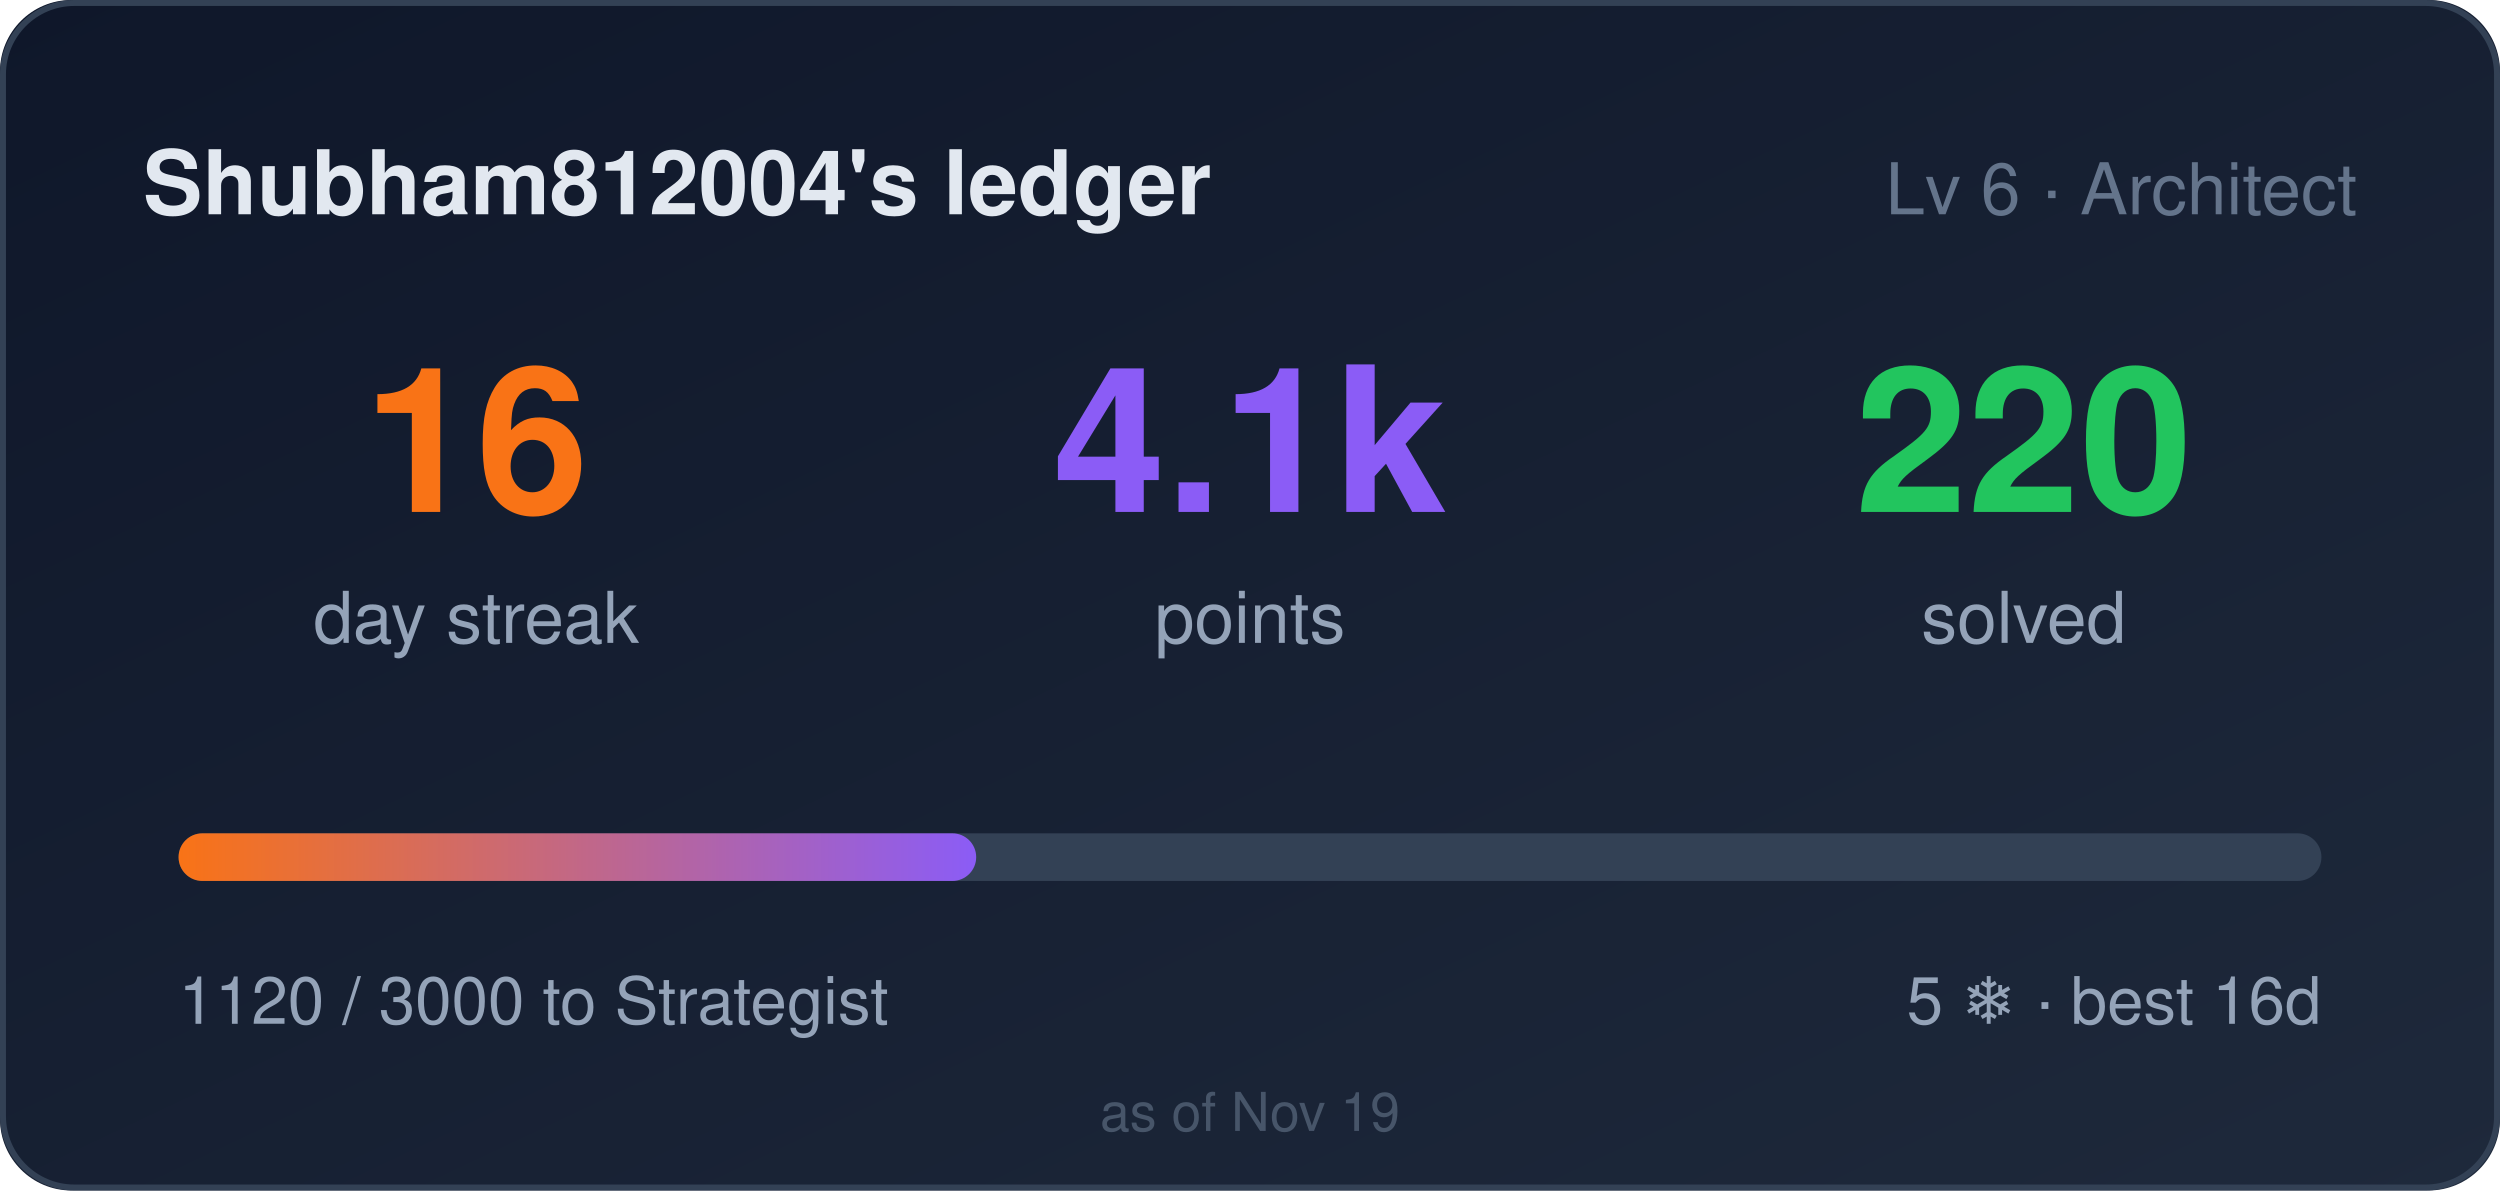
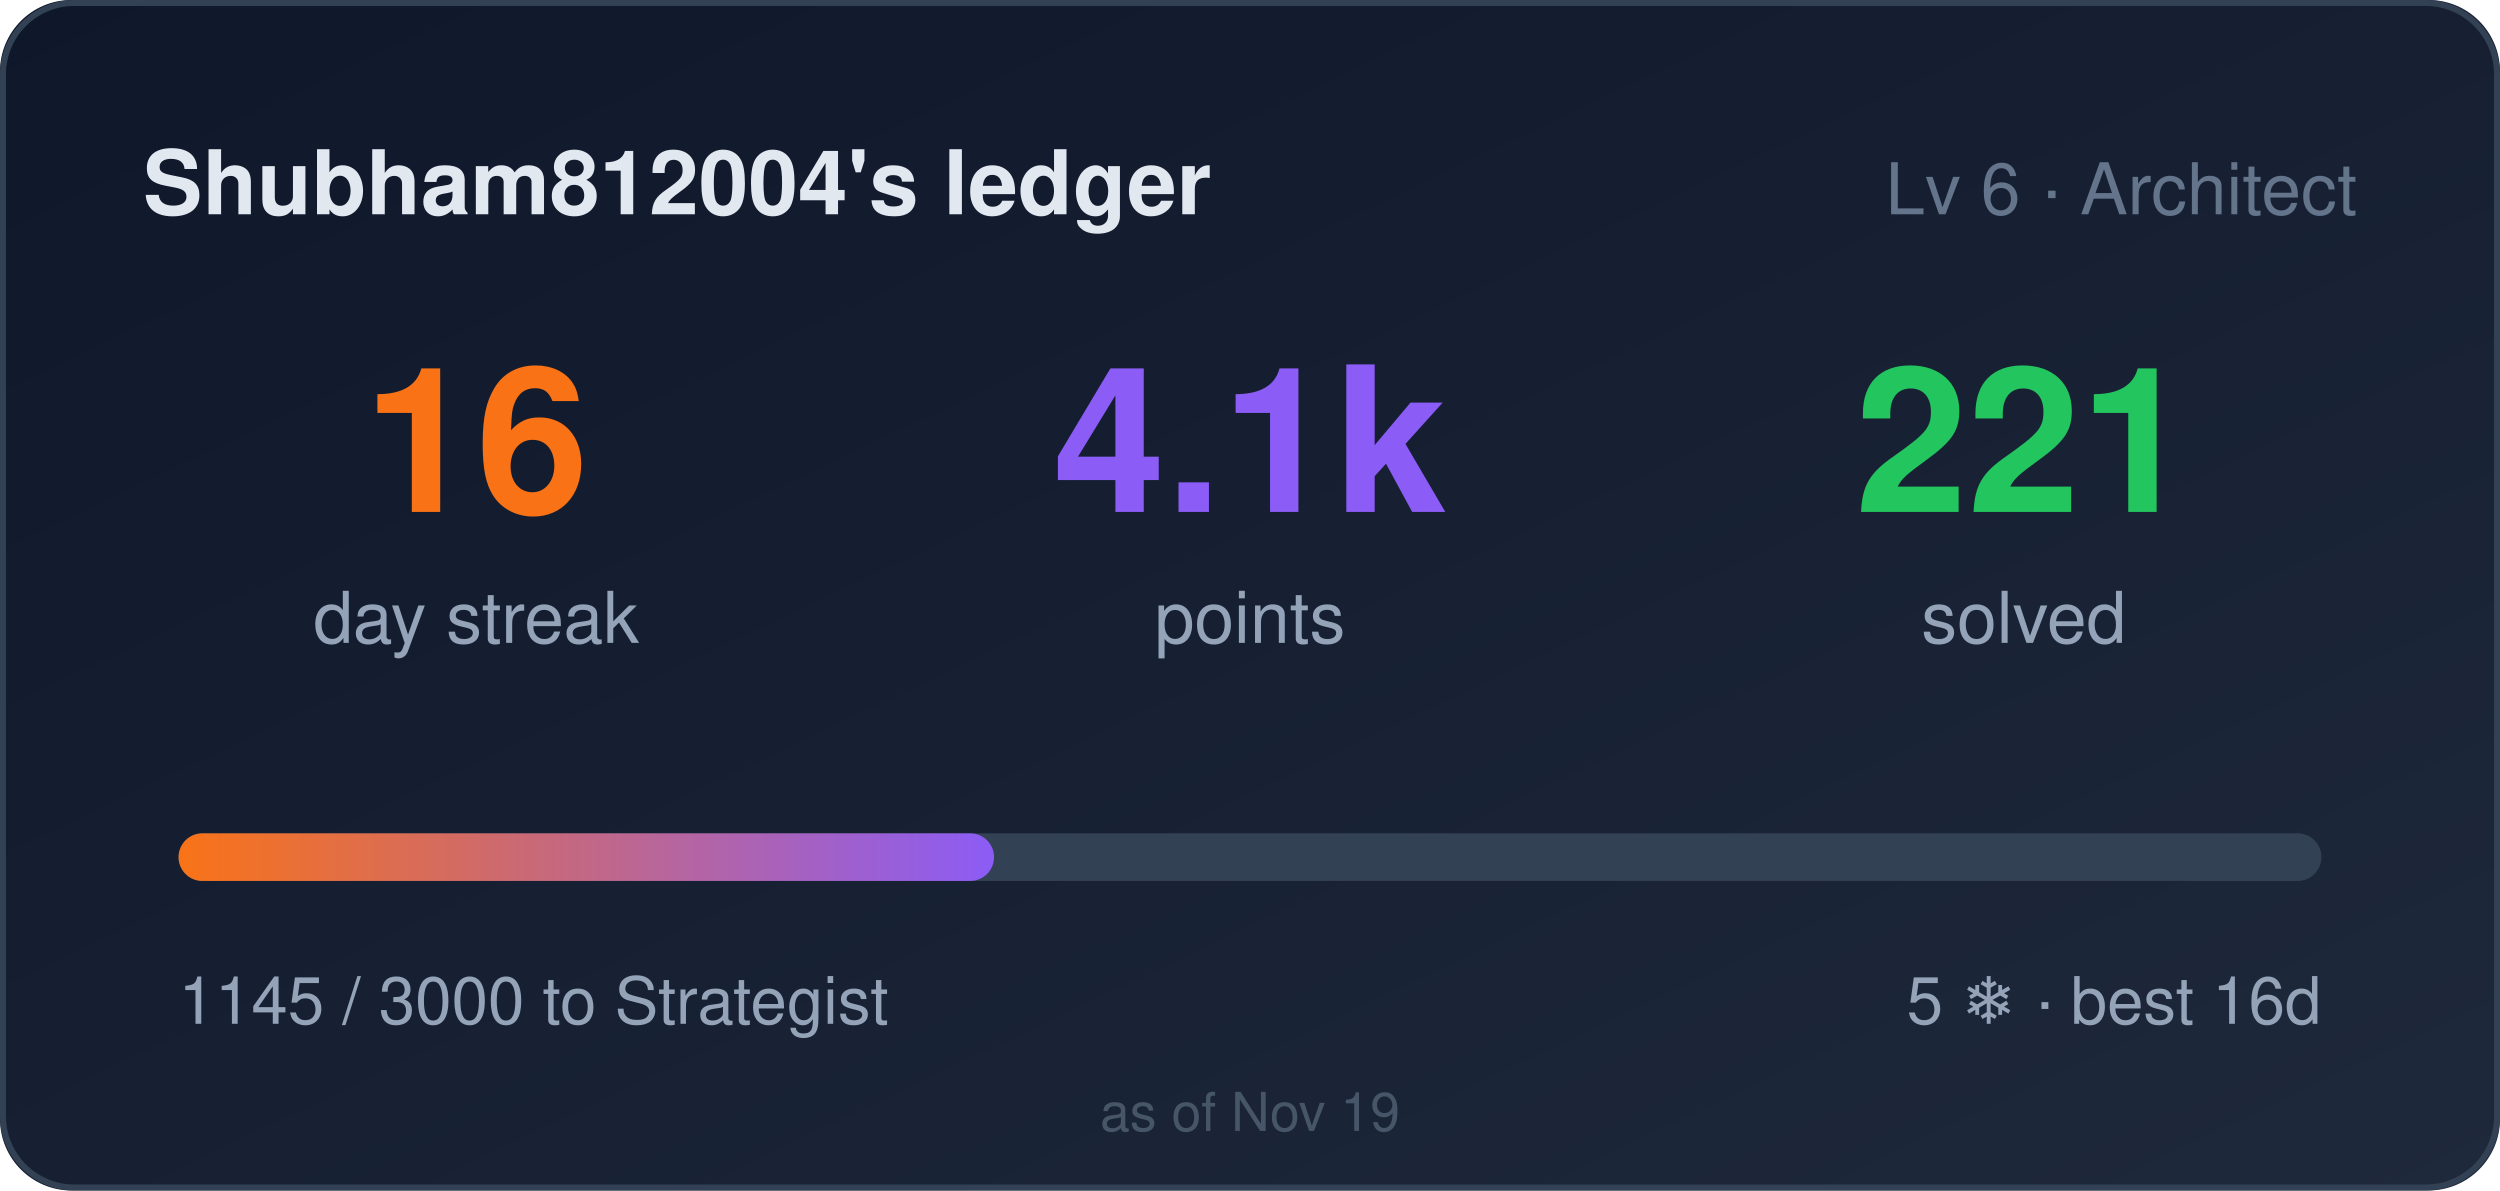
- <svg xmlns="http://www.w3.org/2000/svg" width="420" height="200" role="img" aria-label="Shubham812004's ledger: 16 day streak, 4120 points">
+ <svg xmlns="http://www.w3.org/2000/svg" width="420" height="200" role="img" aria-label="Shubham812004's ledger: 16 day streak, 4145 points">
  <style>
    .bar,.n{transform-box:fill-box}
    .bar{transform-origin:left center}
    @media (prefers-reduced-motion: no-preference){
      .bar{animation:cl-grow .9s cubic-bezier(.22,1,.36,1) both}
      .n{animation:cl-rise .5s ease-out both}
      .n2{animation-delay:.08s}
      .n3{animation-delay:.16s}
    }
    @keyframes cl-grow{from{transform:scaleX(0)}to{transform:scaleX(1)}}
    @keyframes cl-rise{from{opacity:0;transform:translateY(6px)}to{opacity:1;transform:none}}
  </style>
  <defs>
    <linearGradient id="bg" x1="0" y1="0" x2="1" y2="1">
      <stop offset="0" stop-color="#0f172a" />
      <stop offset="1" stop-color="#1e293b" />
    </linearGradient>
    <linearGradient id="bar" x1="0" y1="0" x2="1" y2="0">
      <stop offset="0" stop-color="#f97316" />
      <stop offset="1" stop-color="#8b5cf6" />
    </linearGradient>
  </defs>
  <rect width="420" height="200" rx="12" fill="url(#bg)" />
  <rect x="0.5" y="0.5" width="419" height="199" rx="12" fill="none" stroke="#334155" />
  <text x="24" y="36" fill="#e2e8f0" font-size="15" font-weight="600" font-family="Segoe UI,Helvetica,Arial,sans-serif">Shubham812004's ledger</text>
  <text x="396" y="36" fill="#64748b" font-size="12" text-anchor="end" font-family="Segoe UI,Helvetica,Arial,sans-serif">Lv 6 · Architect</text>
  <g font-family="Segoe UI,Helvetica,Arial,sans-serif">
    <text class="n n1" x="80" y="86" fill="#f97316" font-size="34" font-weight="700" text-anchor="middle">16</text>
    <text x="80" y="108" fill="#94a3b8" font-size="12" text-anchor="middle">day streak</text>
    <text class="n n2" x="210" y="86" fill="#8b5cf6" font-size="34" font-weight="700" text-anchor="middle">4.1k</text>
    <text x="210" y="108" fill="#94a3b8" font-size="12" text-anchor="middle">points</text>
-     <text class="n n3" x="340" y="86" fill="#22c55e" font-size="34" font-weight="700" text-anchor="middle">220</text>
+     <text class="n n3" x="340" y="86" fill="#22c55e" font-size="34" font-weight="700" text-anchor="middle">221</text>
    <text x="340" y="108" fill="#94a3b8" font-size="12" text-anchor="middle">solved</text>
  </g>
  <rect x="30" y="140" width="360" height="8" rx="4" fill="#334155" />
-   <rect class="bar" x="30" y="140" width="134" height="8" rx="4" fill="url(#bar)" />
-   <text x="30" y="172" fill="#94a3b8" font-size="11" font-family="Segoe UI,Helvetica,Arial,sans-serif">1120 / 3000 to Strategist</text>
+   <rect class="bar" x="30" y="140" width="137" height="8" rx="4" fill="url(#bar)" />
+   <text x="30" y="172" fill="#94a3b8" font-size="11" font-family="Segoe UI,Helvetica,Arial,sans-serif">1145 / 3000 to Strategist</text>
  <text x="390" y="172" fill="#94a3b8" font-size="11" text-anchor="end" font-family="Segoe UI,Helvetica,Arial,sans-serif">5 ❄ · best 16d</text>
  <text x="210" y="190" fill="#475569" font-size="9" text-anchor="middle" font-family="Segoe UI,Helvetica,Arial,sans-serif">as of Nov 19</text>
</svg>
